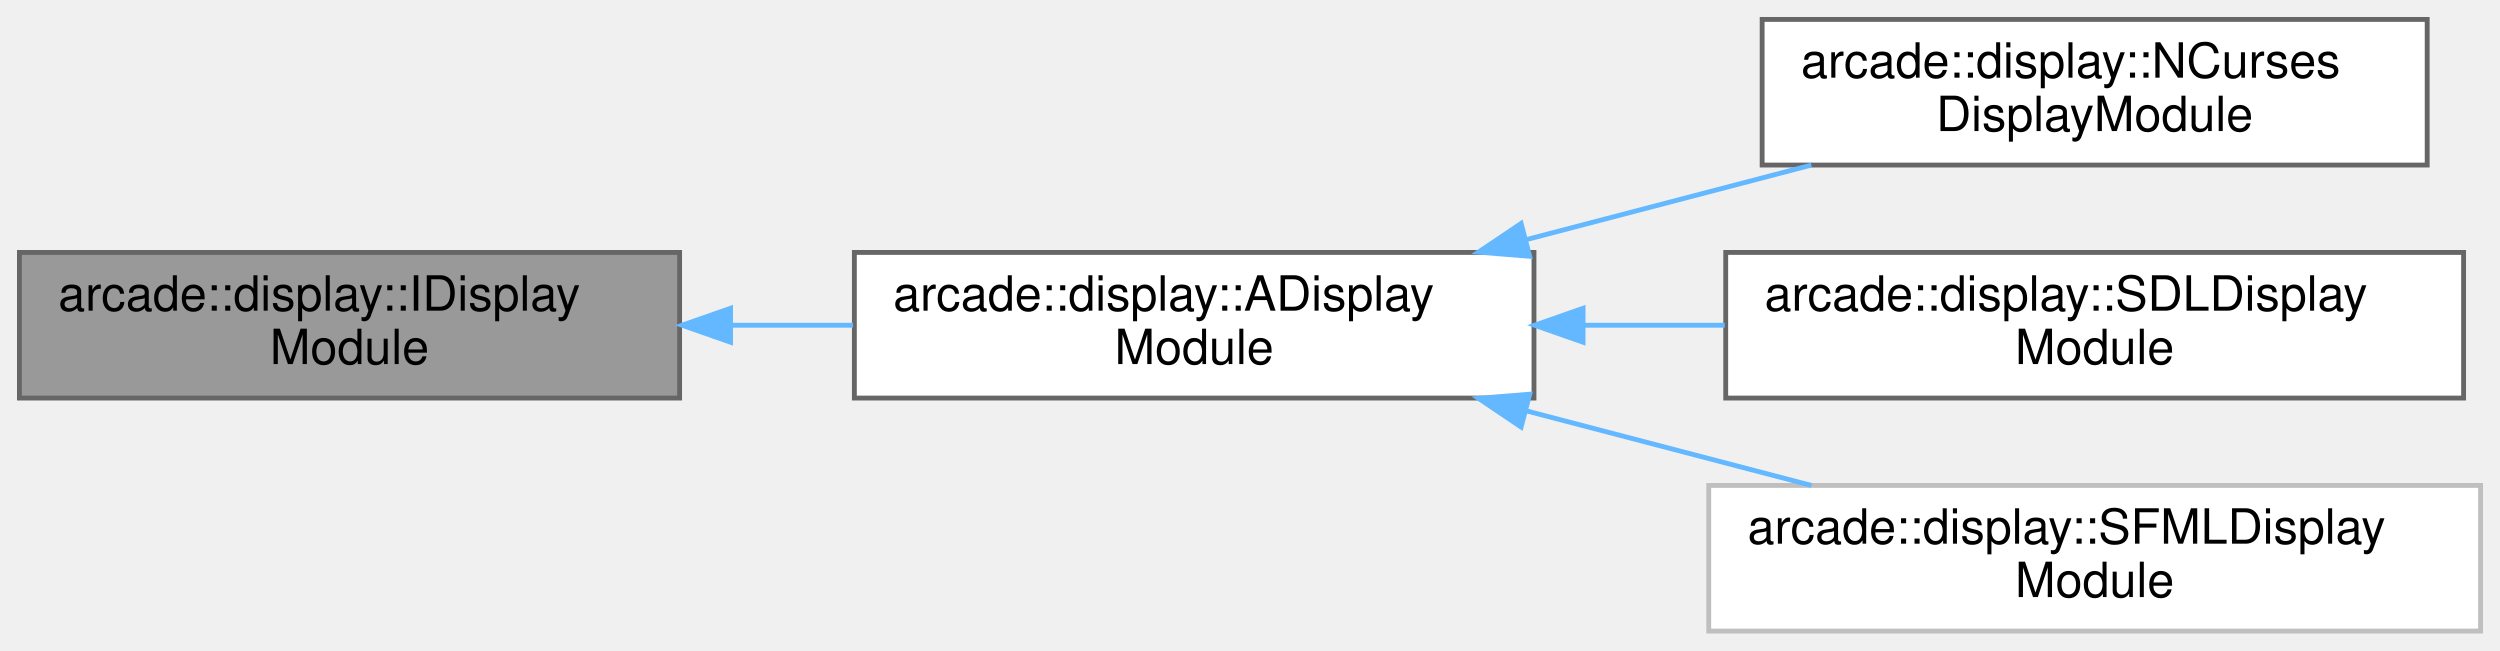
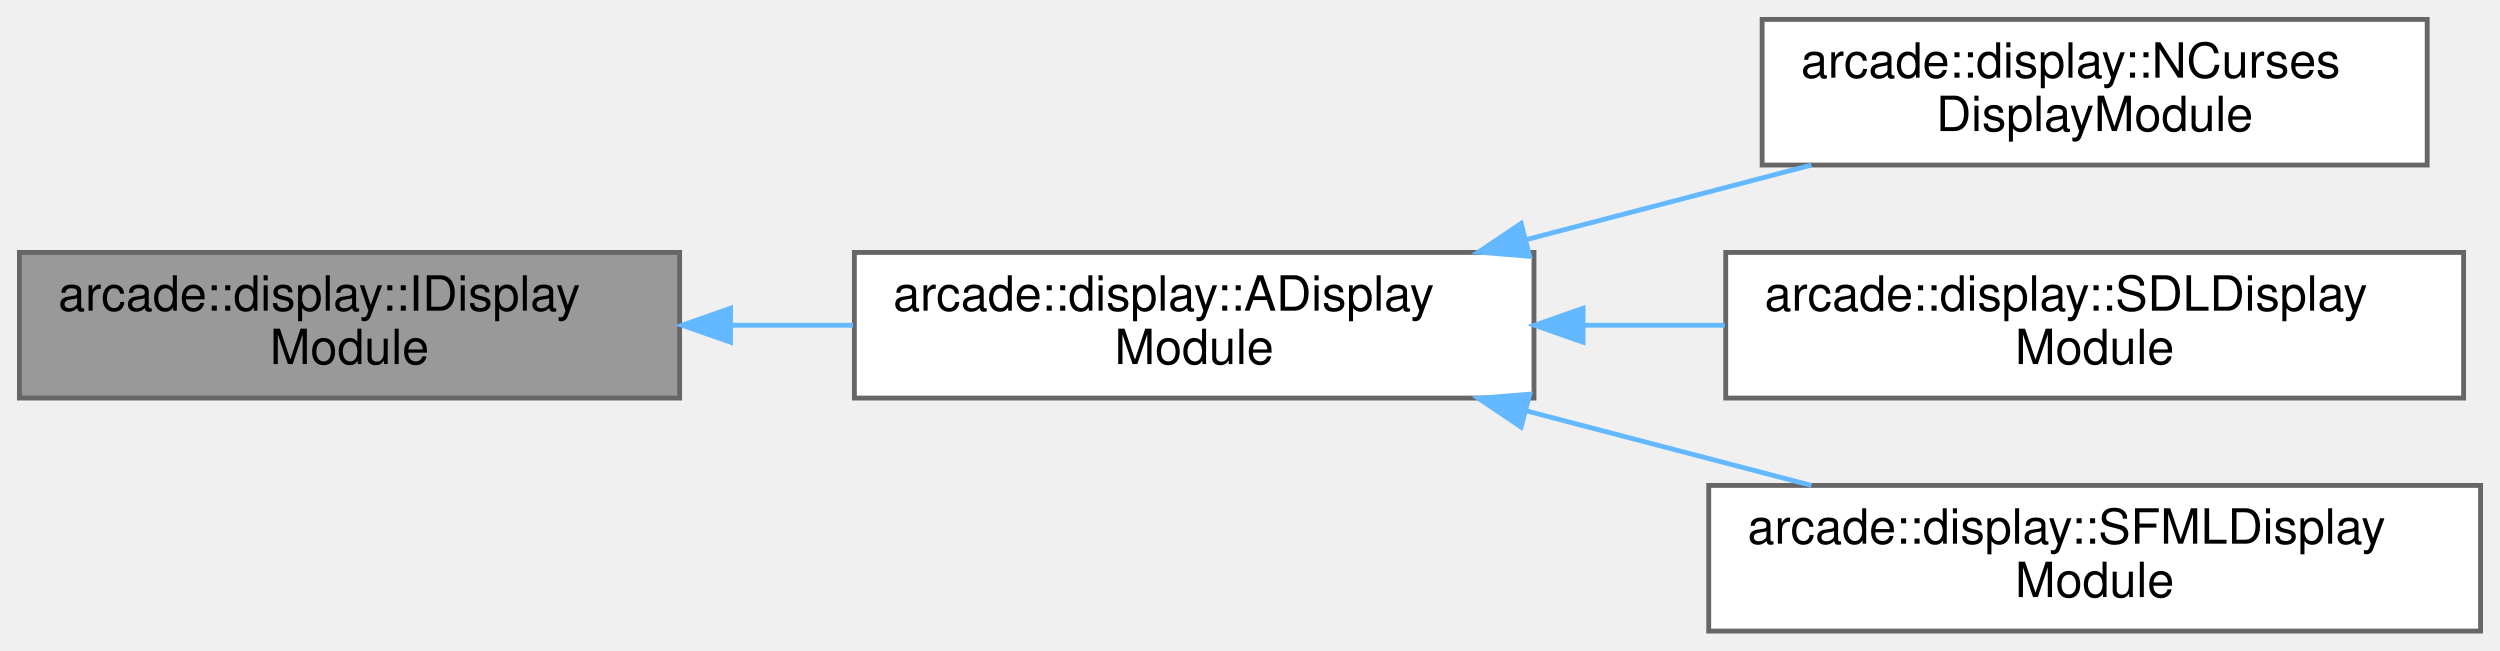
<svg xmlns="http://www.w3.org/2000/svg" xmlns:xlink="http://www.w3.org/1999/xlink" width="515pt" height="134pt" viewBox="0.00 0.00 515.00 134.00">
  <g id="graph0" class="graph" transform="scale(1 1) rotate(0) translate(4 130)">
    <g id="Node000001" class="node">
      <g id="a_Node000001">
        <a xlink:title="Interface for all Arcade-compatible games.">
          <polygon fill="#999999" stroke="#666666" points="136,-78 0,-78 0,-48 136,-48 136,-78" />
          <text text-anchor="start" x="8" y="-66" font-family="Helvetica,sans-Serif" font-size="10.00">arcade::display::IDisplay</text>
          <text text-anchor="middle" x="68" y="-55" font-family="Helvetica,sans-Serif" font-size="10.00">Module</text>
        </a>
      </g>
    </g>
    <g id="Node000002" class="node">
      <g id="a_Node000002">
        <a xlink:href="classarcade_1_1display_1_1ADisplayModule.html" target="_top" xlink:title="Abstract base class for graphical display modules.">
          <polygon fill="white" stroke="#666666" points="312,-78 172,-78 172,-48 312,-48 312,-78" />
          <text text-anchor="start" x="180" y="-66" font-family="Helvetica,sans-Serif" font-size="10.00">arcade::display::ADisplay</text>
          <text text-anchor="middle" x="242" y="-55" font-family="Helvetica,sans-Serif" font-size="10.00">Module</text>
        </a>
      </g>
    </g>
    <g id="edge1_Node000001_Node000002" class="edge">
      <g id="a_edge1_Node000001_Node000002">
        <a xlink:title=" ">
          <path fill="none" stroke="#63b8ff" d="M146.62,-63C154.99,-63 163.47,-63 171.73,-63" />
          <polygon fill="#63b8ff" stroke="#63b8ff" points="146.49,-59.5 136.49,-63 146.49,-66.5 146.49,-59.5" />
        </a>
      </g>
    </g>
    <g id="Node000003" class="node">
      <g id="a_Node000003">
        <a xlink:href="classarcade_1_1display_1_1NCursesDisplayModule.html" target="_top" xlink:title="Class responsible for containing all the methods to use ncruses in the arcade.">
          <polygon fill="white" stroke="#666666" points="496,-126 359,-126 359,-96 496,-96 496,-126" />
          <text text-anchor="start" x="367" y="-114" font-family="Helvetica,sans-Serif" font-size="10.00">arcade::display::NCurses</text>
          <text text-anchor="middle" x="427.5" y="-103" font-family="Helvetica,sans-Serif" font-size="10.00">DisplayModule</text>
        </a>
      </g>
    </g>
    <g id="edge2_Node000002_Node000003" class="edge">
      <g id="a_edge2_Node000002_Node000003">
        <a xlink:title=" ">
          <path fill="none" stroke="#63b8ff" d="M310.47,-80.65C329.74,-85.69 350.55,-91.13 369.15,-96" />
          <polygon fill="#63b8ff" stroke="#63b8ff" points="311.12,-77.2 300.56,-78.06 309.35,-83.97 311.12,-77.2" />
        </a>
      </g>
    </g>
    <g id="Node000004" class="node">
      <g id="a_Node000004">
        <a xlink:href="classarcade_1_1display_1_1SDLDisplayModule.html" target="_top" xlink:title="SDL-based implementation of the ADisplayModule interface.">
          <polygon fill="white" stroke="#666666" points="503.5,-78 351.5,-78 351.5,-48 503.5,-48 503.5,-78" />
          <text text-anchor="start" x="359.5" y="-66" font-family="Helvetica,sans-Serif" font-size="10.00">arcade::display::SDLDisplay</text>
          <text text-anchor="middle" x="427.5" y="-55" font-family="Helvetica,sans-Serif" font-size="10.00">Module</text>
        </a>
      </g>
    </g>
    <g id="edge3_Node000002_Node000004" class="edge">
      <g id="a_edge3_Node000002_Node000004">
        <a xlink:title=" ">
          <path fill="none" stroke="#63b8ff" d="M322.12,-63C331.81,-63 341.69,-63 351.31,-63" />
          <polygon fill="#63b8ff" stroke="#63b8ff" points="322.11,-59.5 312.11,-63 322.11,-66.5 322.11,-59.5" />
        </a>
      </g>
    </g>
    <g id="Node000005" class="node">
      <g id="a_Node000005">
-         <a xlink:href="classarcade_1_1display_1_1SFMLDisplayModule.html" target="_top" xlink:title=" ">
-           <polygon fill="white" stroke="#bfbfbf" points="507,-30 348,-30 348,0 507,0 507,-30" />
+         <a xlink:href="classarcade_1_1display_1_1SFMLDisplayModule.html" target="_top" xlink:title="SFML-based implementation of the ADisplayModule interface.">
+           <polygon fill="white" stroke="#666666" points="507,-30 348,-30 348,0 507,0 507,-30" />
          <text text-anchor="start" x="356" y="-18" font-family="Helvetica,sans-Serif" font-size="10.00">arcade::display::SFMLDisplay</text>
          <text text-anchor="middle" x="427.5" y="-7" font-family="Helvetica,sans-Serif" font-size="10.00">Module</text>
        </a>
      </g>
    </g>
    <g id="edge4_Node000002_Node000005" class="edge">
      <g id="a_edge4_Node000002_Node000005">
        <a xlink:title=" ">
          <path fill="none" stroke="#63b8ff" d="M310.47,-45.35C329.74,-40.31 350.55,-34.87 369.15,-30" />
          <polygon fill="#63b8ff" stroke="#63b8ff" points="309.35,-42.03 300.56,-47.94 311.12,-48.8 309.35,-42.03" />
        </a>
      </g>
    </g>
  </g>
</svg>
